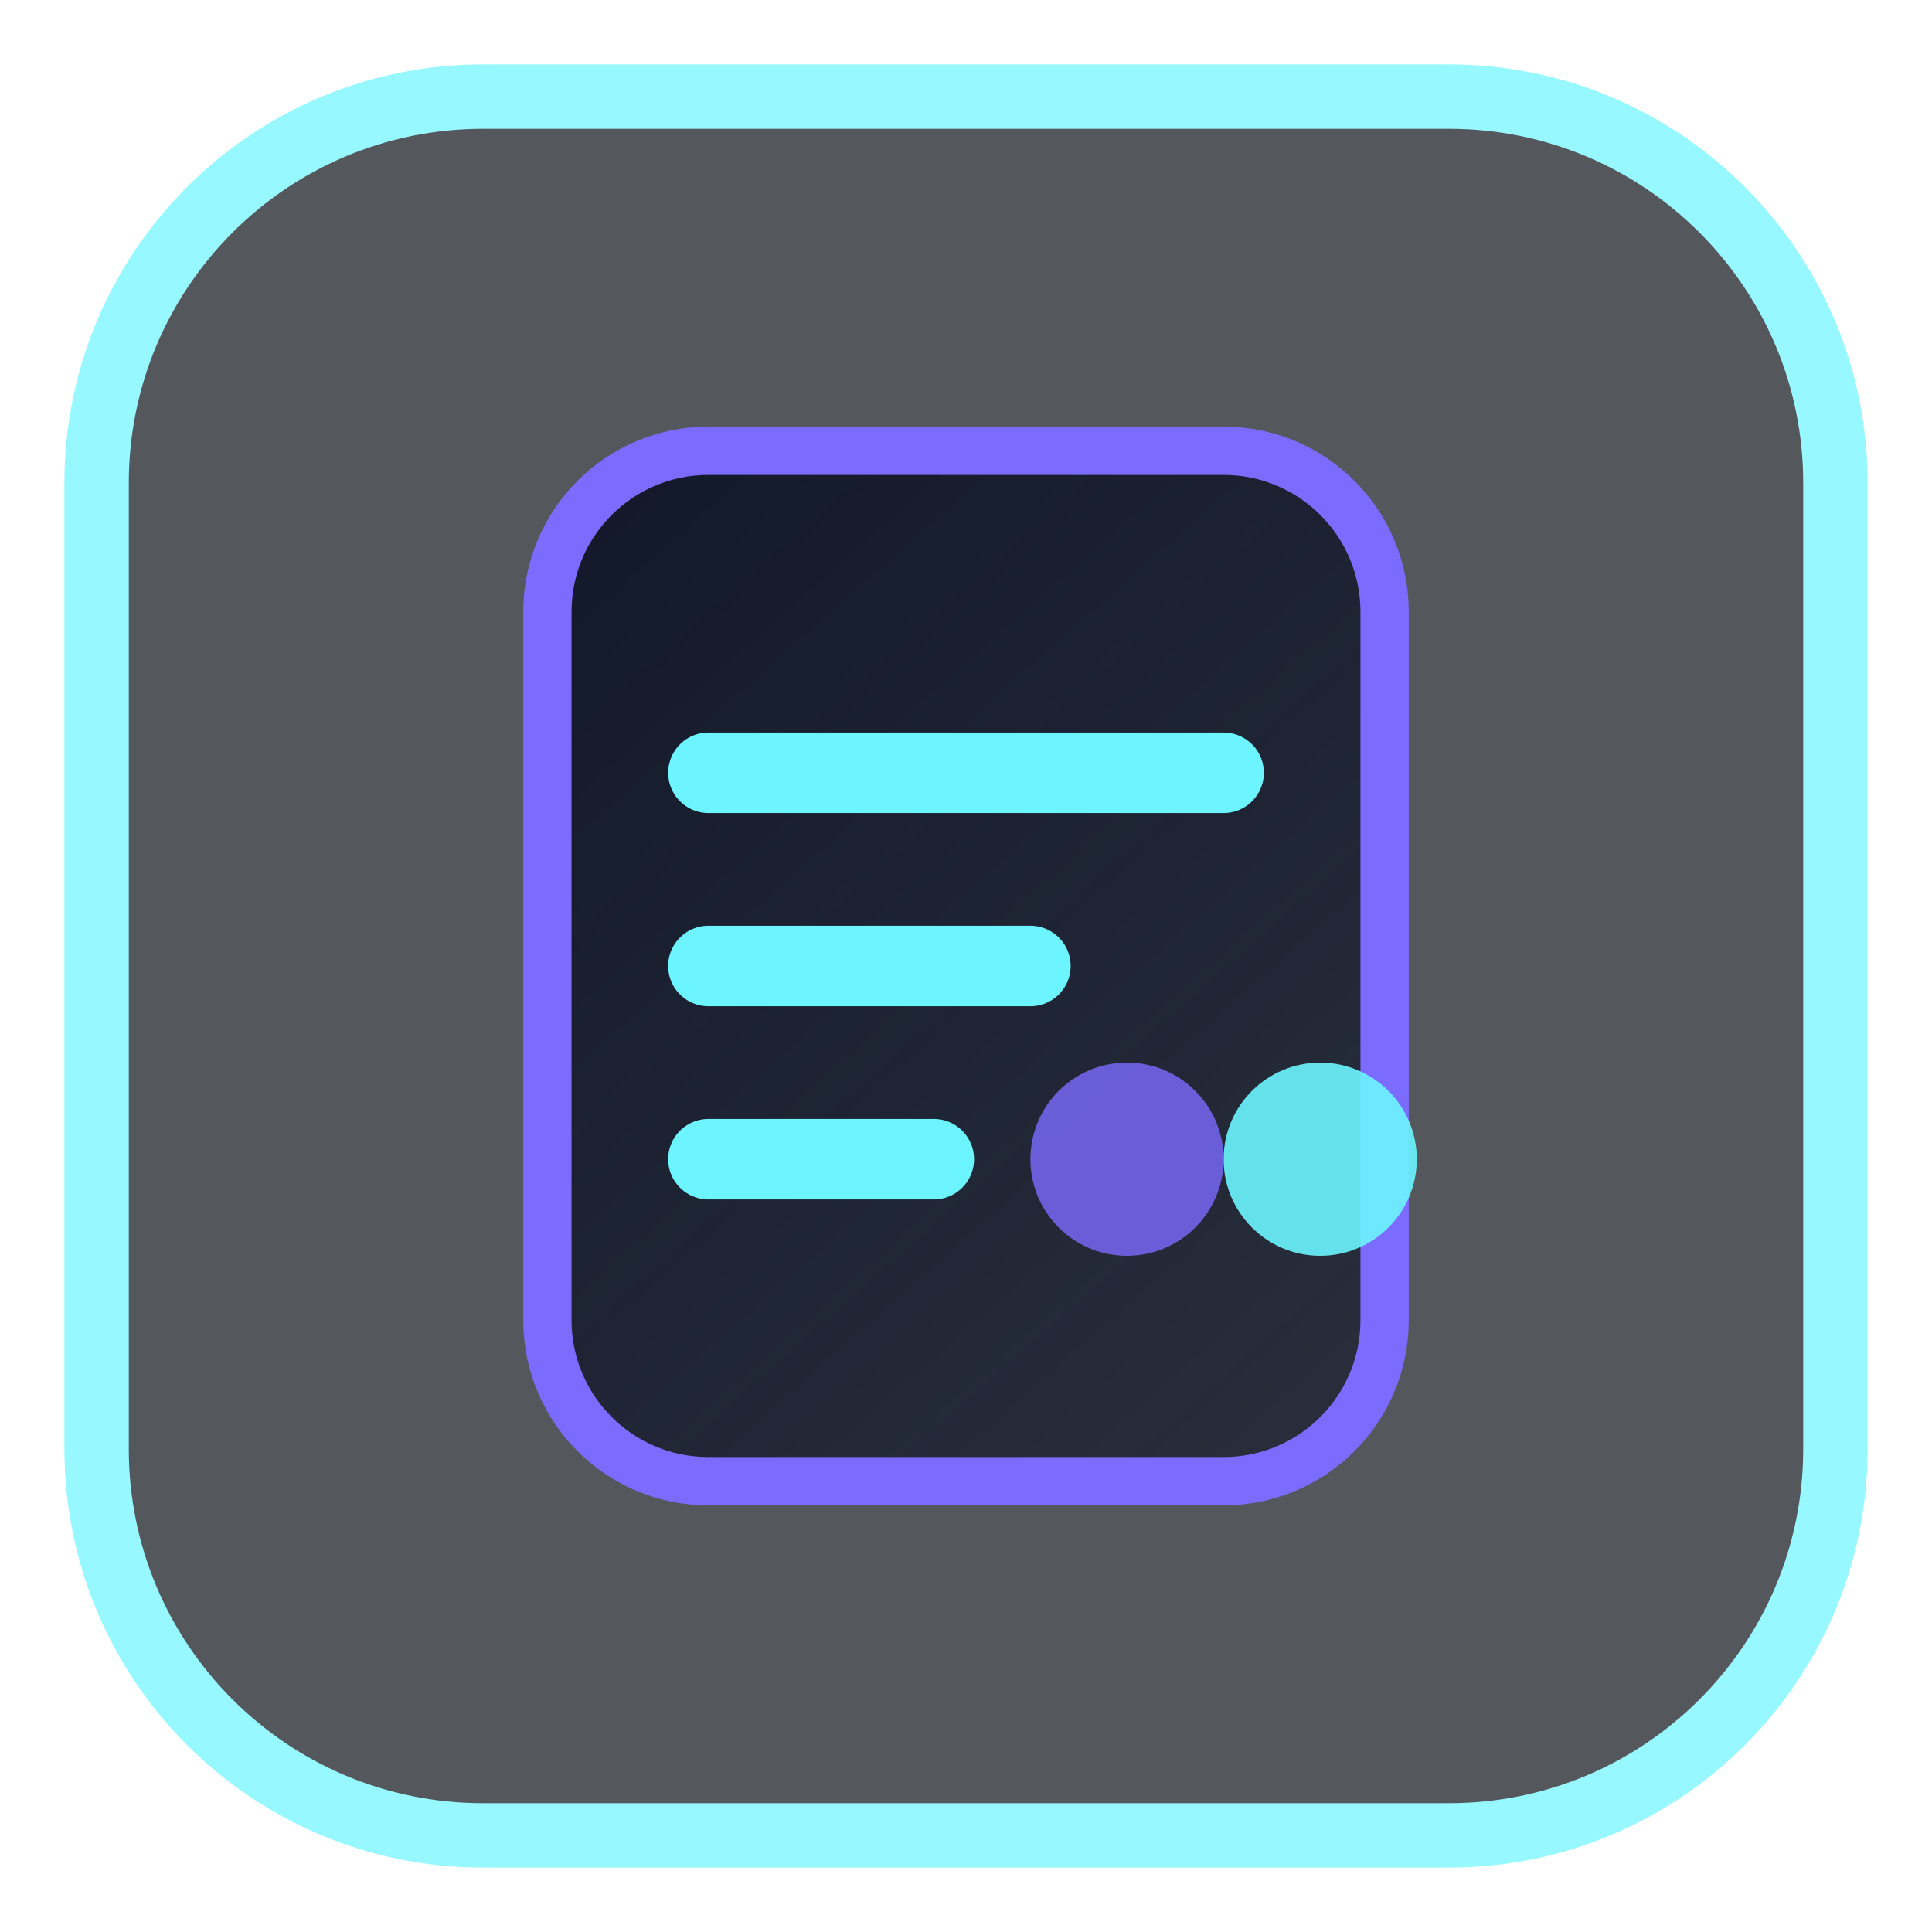
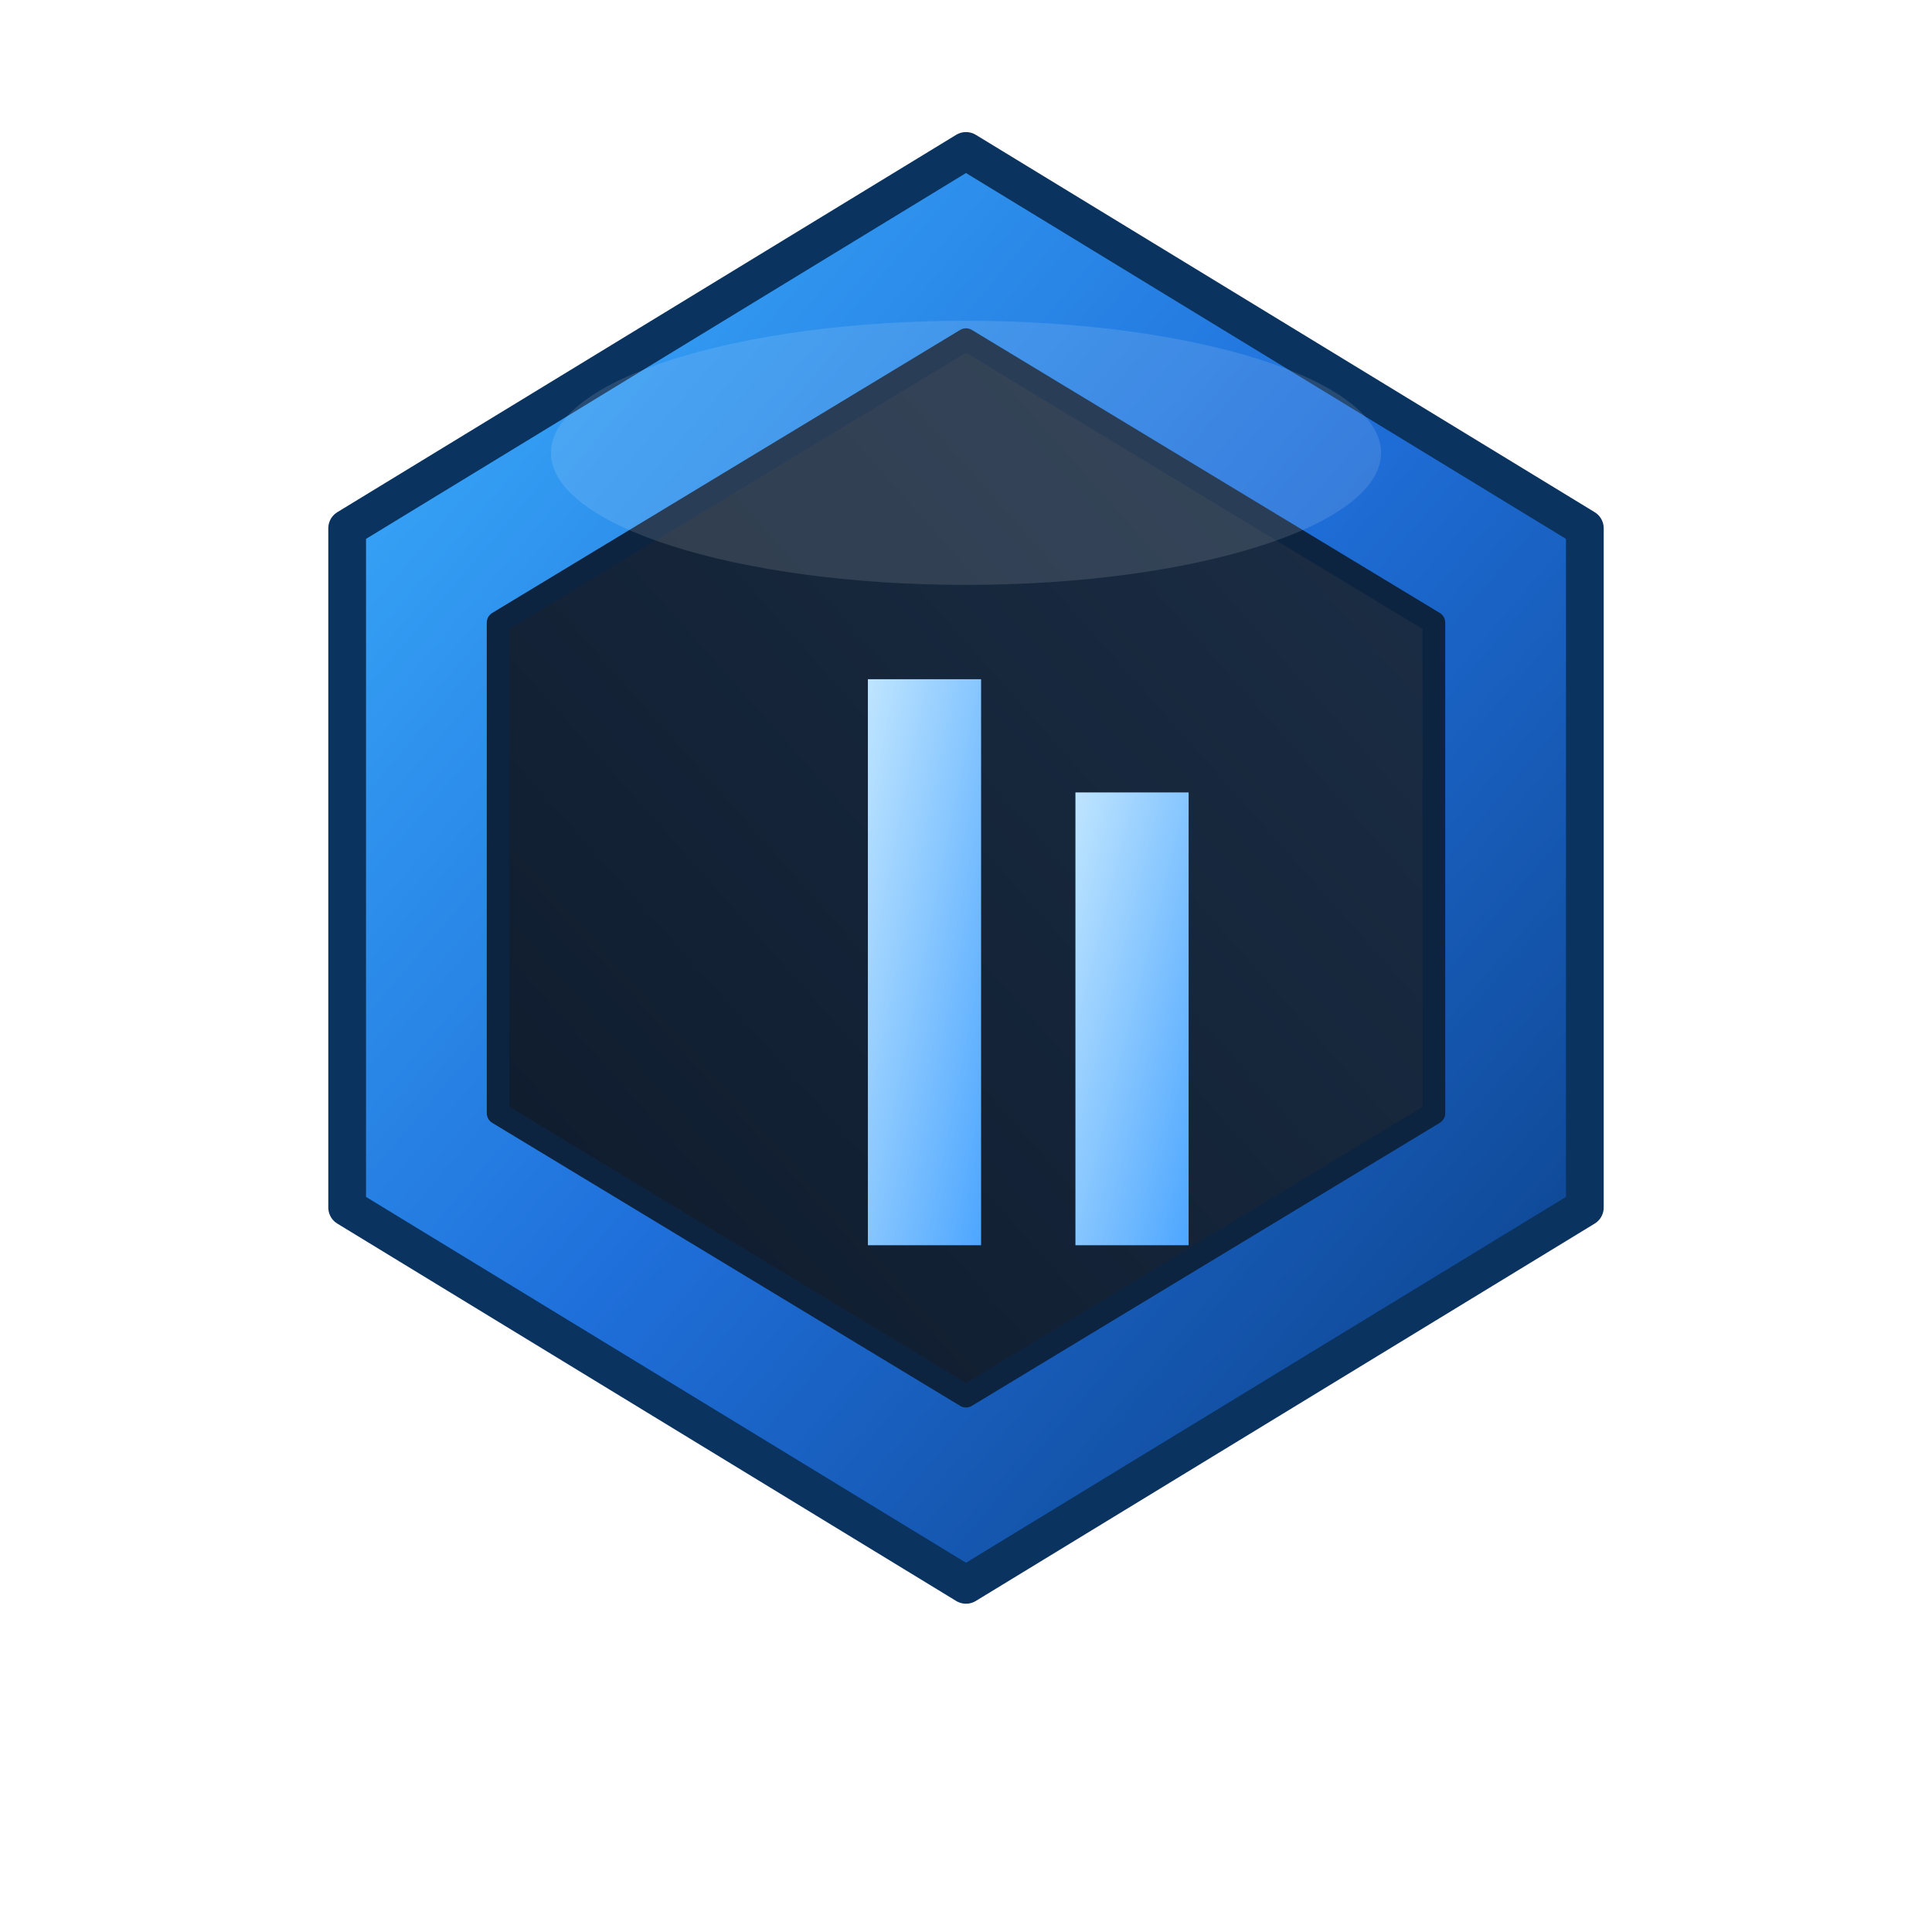
- <svg xmlns="http://www.w3.org/2000/svg" width="120" height="120" viewBox="0 0 120 120" fill="none">
-   <rect x="6" y="6" width="108" height="108" rx="24" fill="#0C0F16" stroke="#6CF5FF" stroke-width="4" opacity="0.7" />
-   <path d="M34 38C34 32.477 38.477 28 44 28H76C81.523 28 86 32.477 86 38V82C86 87.523 81.523 92 76 92H44C38.477 92 34 87.523 34 82V38Z" fill="url(#paint0_linear)" stroke="#7B6CFF" stroke-width="3" />
-   <path d="M44 48H76" stroke="#6CF5FF" stroke-width="5" stroke-linecap="round" />
-   <path d="M44 60H64" stroke="#6CF5FF" stroke-width="5" stroke-linecap="round" />
-   <path d="M44 72H58" stroke="#6CF5FF" stroke-width="5" stroke-linecap="round" />
-   <circle cx="82" cy="72" r="6" fill="#6CF5FF" opacity="0.9" />
-   <circle cx="70" cy="72" r="6" fill="#7B6CFF" opacity="0.8" />
+ <svg xmlns="http://www.w3.org/2000/svg" width="512" height="512" viewBox="0 0 512 512">
+   <rect width="100%" height="100%" fill="none" />
  <defs>
-     <linearGradient id="paint0_linear" x1="34" y1="28" x2="94" y2="96" gradientUnits="userSpaceOnUse">
-       <stop stop-color="#11182A" />
-       <stop offset="1" stop-color="#11182A" stop-opacity="0.6" />
+     <linearGradient id="hexOuter" x1="0" y1="0" x2="1" y2="1">
+       <stop offset="0%" stop-color="#3db3ff" />
+       <stop offset="50%" stop-color="#1f6fda" />
+       <stop offset="100%" stop-color="#0a3c80" />
+     </linearGradient>
+     <linearGradient id="hexInner" x1="0" y1="1" x2="1" y2="0">
+       <stop offset="0%" stop-color="#0e1a2b" />
+       <stop offset="100%" stop-color="#1c2f47" />
+     </linearGradient>
+     <linearGradient id="symbolFill" x1="0" y1="0" x2="1" y2="1">
+       <stop offset="0%" stop-color="#bfe5ff" />
+       <stop offset="100%" stop-color="#4da6ff" />
    </linearGradient>
  </defs>
+   <path d="M256 40 L420 140 L420 320 L256 420 L92 320 L92 140 Z" fill="url(#hexOuter)" stroke="#0a335f" stroke-width="10" stroke-linejoin="round" />
+   <path d="M256 90 L380 165 L380 295 L256 370 L132 295 L132 165 Z" fill="url(#hexInner)" stroke="#0d2440" stroke-width="6" stroke-linejoin="round" />
+   <path d="M230 180 L260 180 L260 330 L230 330 Z" fill="url(#symbolFill)" />
+   <path d="M285 210 L315 210 L315 330 L285 330 Z" fill="url(#symbolFill)" />
+   <ellipse cx="256" cy="120" rx="110" ry="35" fill="rgba(255,255,255,0.12)" />
</svg>
